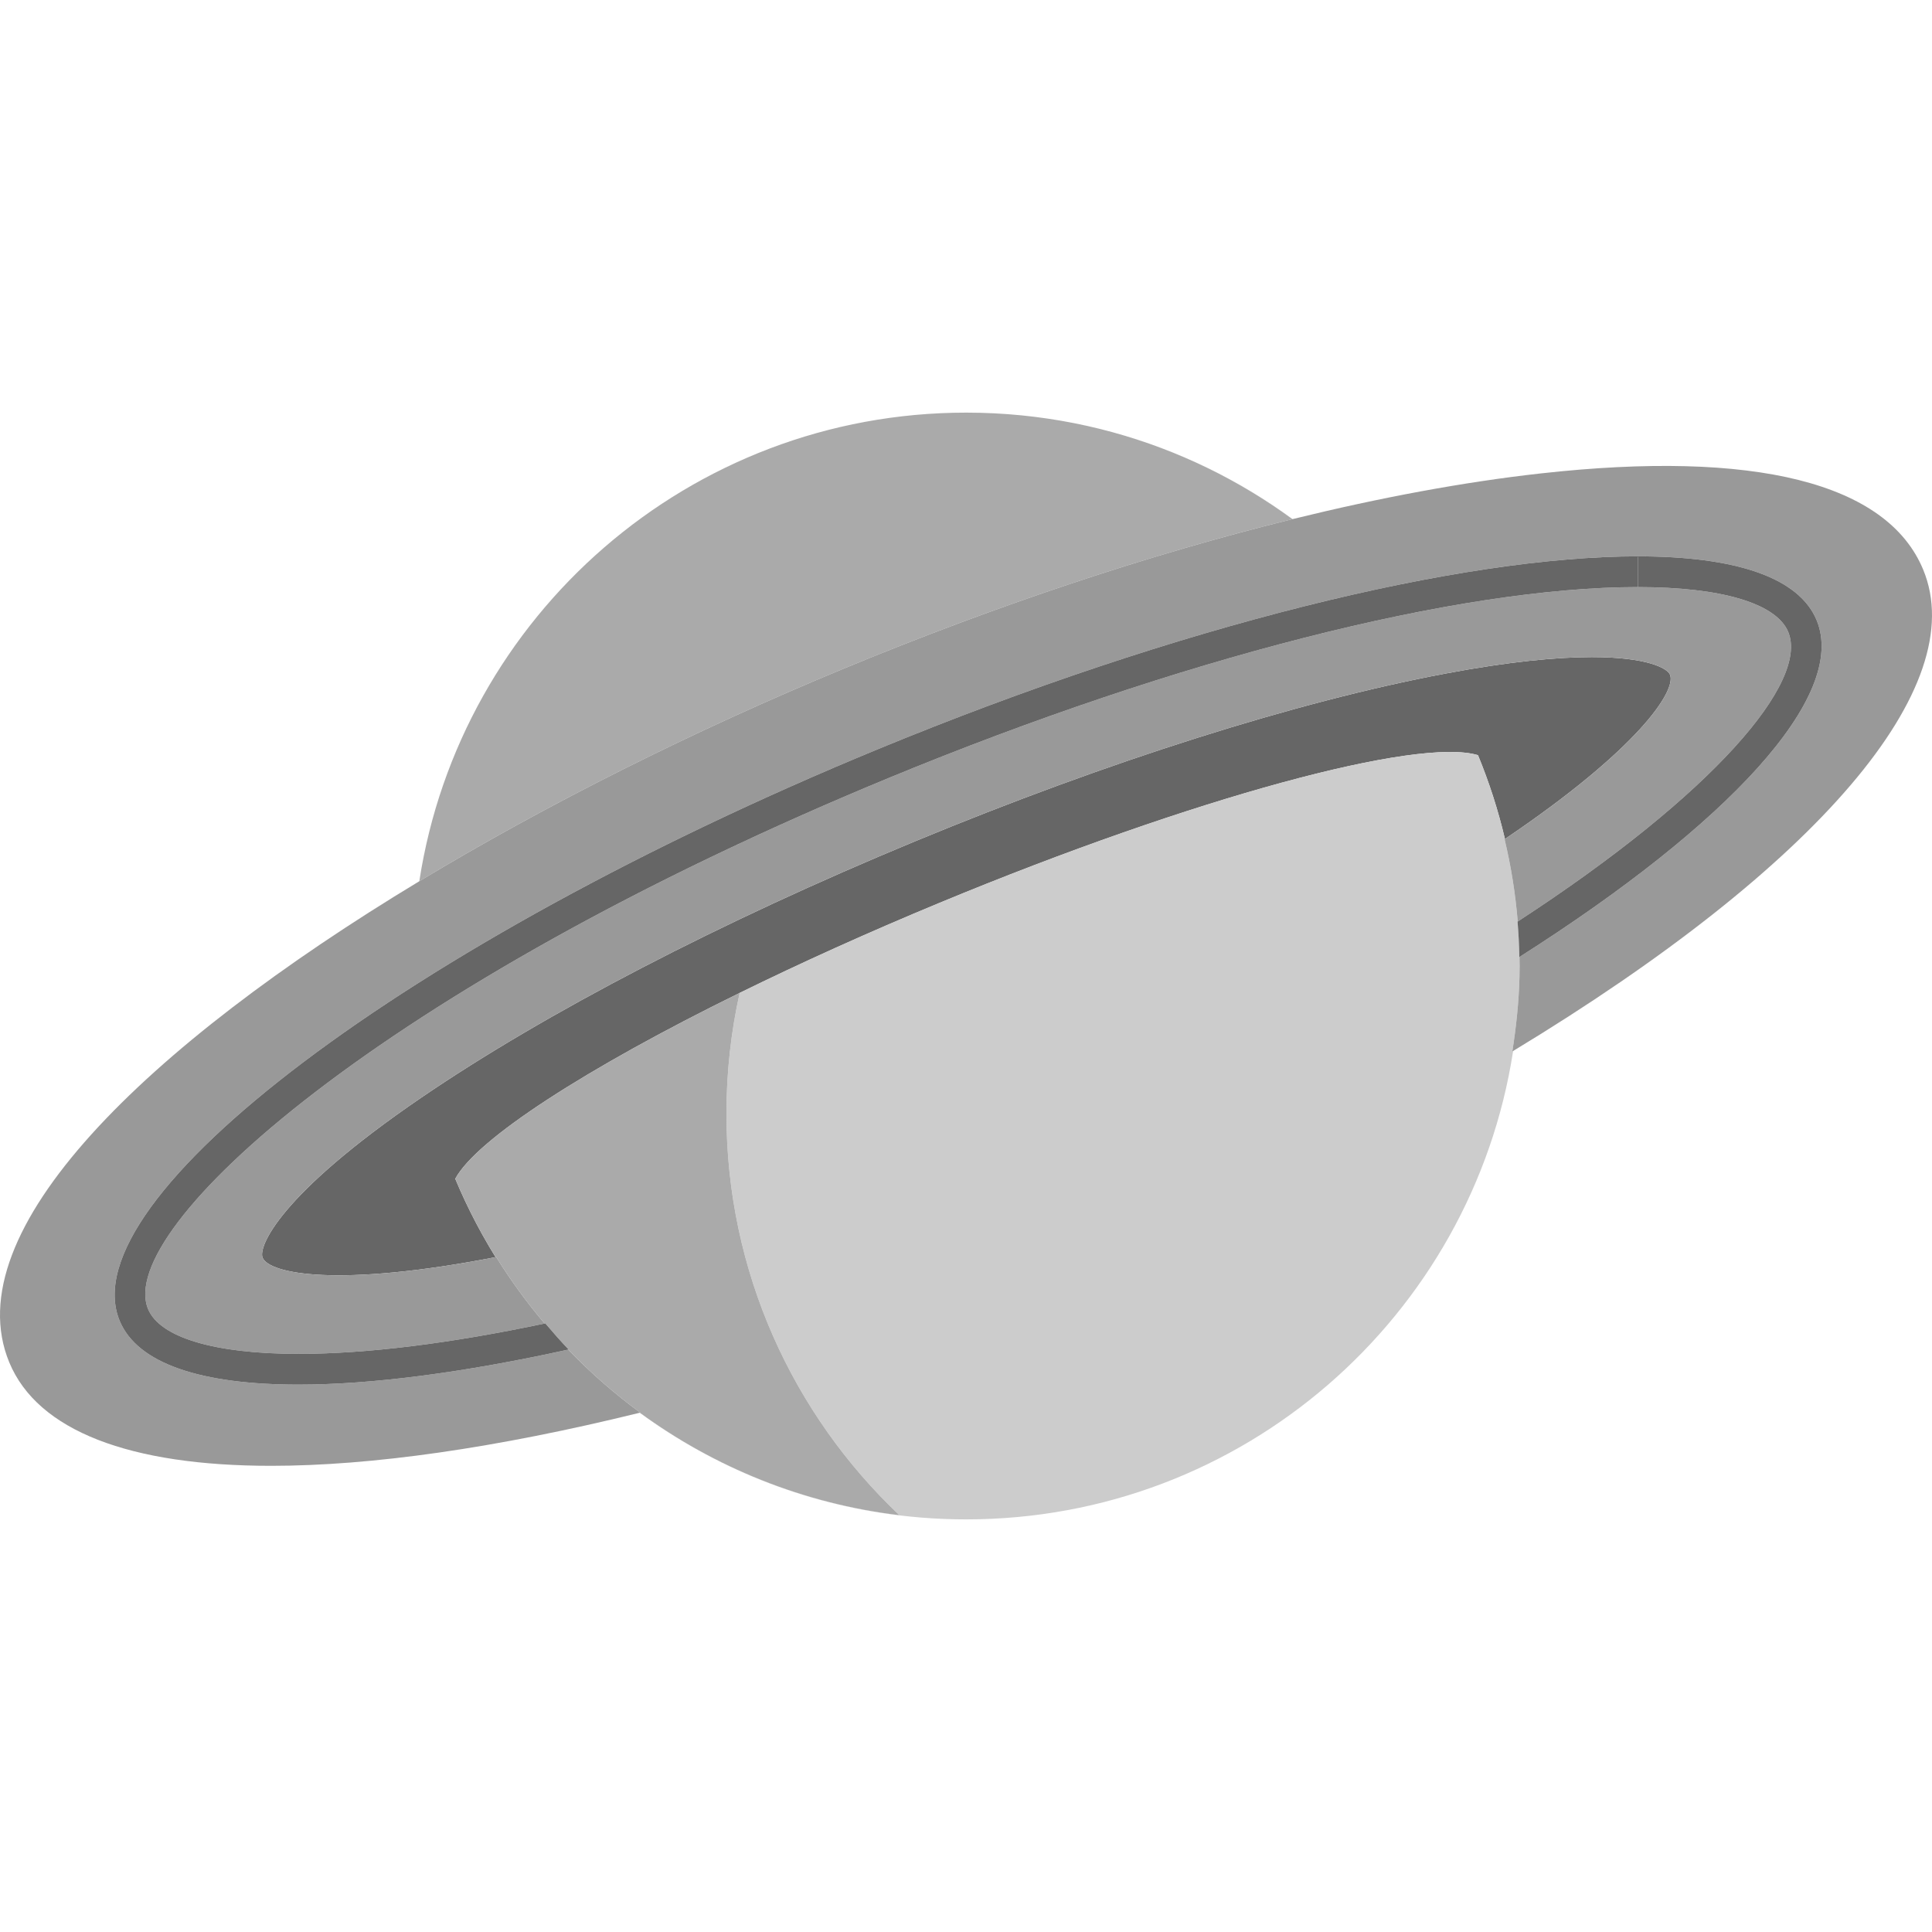
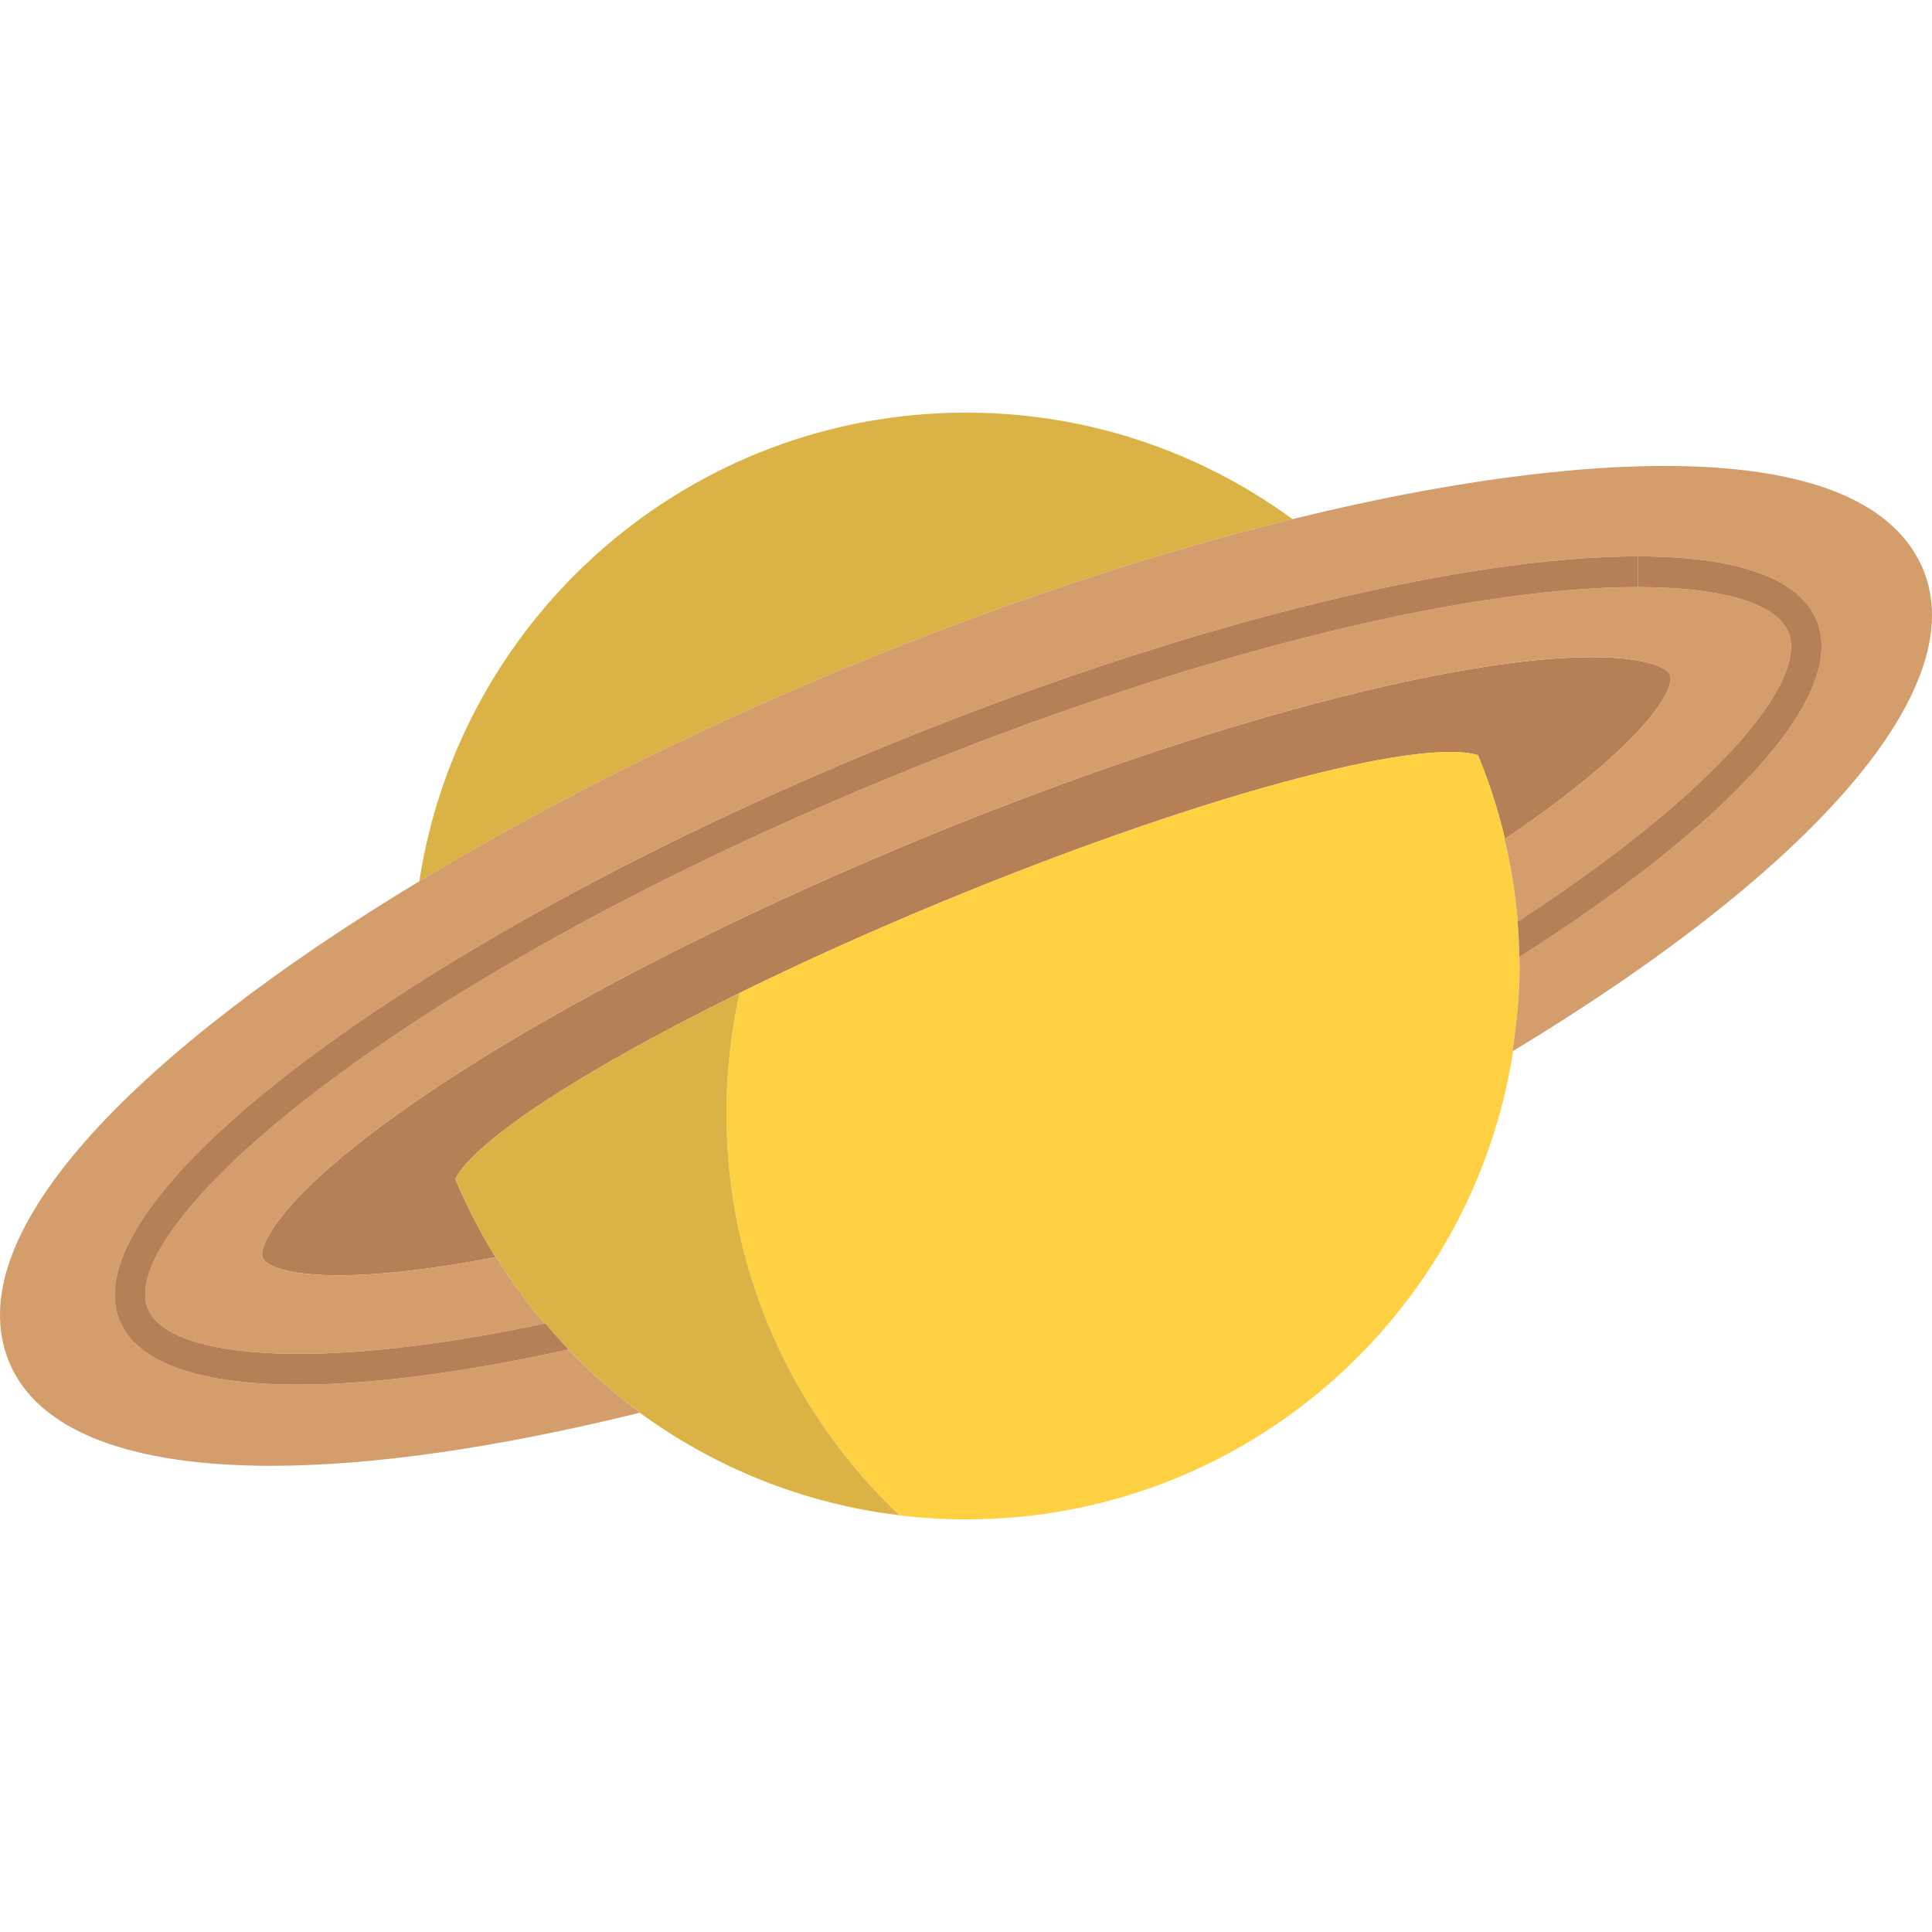
<svg xmlns="http://www.w3.org/2000/svg" version="1.1" id="Capa_1" x="0px" y="0px" viewBox="0 0 502.74 502.74" style="enable-background:new 0 0 502.74 502.74;" xml:space="preserve">
  <g>
    <path style="fill:none;" d="M395.431,251.37c0,0.962-0.018,1.919-0.036,2.876C395.418,253.291,395.431,252.332,395.431,251.37z" />
-     <path style="fill:#666666;" d="M434.563,175.558c-0.695-1.68-5.984-4.57-20.336-4.57c-8.906,0-21.297,1.109-38.25,4.313   c-38.578,7.281-87.578,22.789-137.969,43.664c-50.391,20.875-96.008,44.555-128.43,66.688   c-37.219,25.398-42.375,38.883-41.25,41.609c1.733,4.199,19.547,7.848,60.63-0.13c-1.195-1.927-2.345-3.885-3.449-5.871   c-0.039-0.07-0.079-0.141-0.118-0.211c-0.462-0.834-0.915-1.674-1.361-2.518c-0.077-0.146-0.154-0.292-0.231-0.438   c-0.417-0.795-0.826-1.595-1.228-2.399c-0.098-0.197-0.196-0.394-0.294-0.591c-0.382-0.772-0.758-1.547-1.126-2.327   c-0.109-0.231-0.217-0.464-0.325-0.696c-0.353-0.758-0.701-1.517-1.041-2.282c-0.114-0.257-0.225-0.515-0.338-0.772   c-0.329-0.753-0.656-1.507-0.973-2.267c-0.003-0.006-0.005-0.012-0.008-0.018c5.518-10.29,33.918-28.665,74.006-48.367   c15.792-7.762,33.396-15.729,52.128-23.488c66.279-27.454,124.41-43.083,139.996-38.382c2.892,7.013,5.251,14.301,7.016,21.819   C426.293,194.911,436.297,179.738,434.563,175.558z" />
-     <path style="fill:#CCCCCC;" d="M279.66,110.144c0.924,0.184,1.844,0.379,2.761,0.58   C281.504,110.523,280.584,110.328,279.66,110.144z" />
-     <path style="fill:#CCCCCC;" d="M286.315,111.634c1.041,0.26,2.078,0.53,3.111,0.813   C288.394,112.165,287.357,111.894,286.315,111.634z" />
-     <path style="fill:#CCCCCC;" d="M283.012,110.853c0.98,0.22,1.957,0.45,2.929,0.69C284.968,111.304,283.992,111.072,283.012,110.853   z" />
-     <path style="fill:#CCCCCC;" d="M395.394,254.246c0.019-0.957,0.036-1.915,0.036-2.876c0-0.786-0.022-1.565-0.035-2.348   c-0.012,0.008-0.023,0.015-0.035,0.022c-0.051-3.104-0.212-6.178-0.464-9.227c0.015-0.01,0.029-0.019,0.044-0.029   c-0.604-7.305-1.758-14.452-3.418-21.405c0.031-0.021,0.061-0.042,0.092-0.063c-1.766-7.518-4.124-14.807-7.016-21.819   c-15.586-4.7-73.717,10.929-139.996,38.382c-18.732,7.759-36.336,15.726-52.128,23.488c-2.248,10.108-3.443,20.613-3.443,31.398   c0,41.168,17.304,78.272,45.001,104.516c-25.063-3.021-48.141-12.482-67.54-26.67c-0.012,0.003-0.024,0.006-0.036,0.009   c23.819,17.44,53.191,27.745,84.975,27.745c72.008,0,131.67-52.855,142.31-121.885c-0.067,0.041-0.133,0.082-0.201,0.122   C394.526,267.263,395.231,260.825,395.394,254.246z" />
-     <path style="fill:#CCCCCC;" d="M336.357,135.08c-13.912-10.177-29.717-17.917-46.79-22.595   c17.057,4.682,32.842,12.433,46.744,22.606C336.326,135.087,336.341,135.083,336.357,135.08z" />
-     <path style="fill:#CCCCCC;" d="M272.829,108.955c0.812,0.121,1.619,0.254,2.427,0.388   C274.448,109.209,273.641,109.076,272.829,108.955z" />
-     <path style="fill:#CCCCCC;" d="M269.35,108.479c0.761,0.094,1.519,0.201,2.276,0.308   C270.869,108.68,270.112,108.573,269.35,108.479z" />
-     <path style="fill:#CCCCCC;" d="M265.837,108.085c0.706,0.07,1.407,0.153,2.11,0.233   C267.244,108.238,266.542,108.155,265.837,108.085z" />
-     <path style="fill:#CCCCCC;" d="M262.283,107.775c0.646,0.048,1.289,0.109,1.934,0.166   C263.572,107.885,262.929,107.824,262.283,107.775z" />
-     <path style="fill:#CCCCCC;" d="M255.08,107.416c0.45,0.011,0.898,0.034,1.347,0.05C255.978,107.45,255.53,107.427,255.08,107.416z" />
-     <path style="fill:#CCCCCC;" d="M258.699,107.552c0.573,0.029,1.142,0.07,1.713,0.105   C259.841,107.622,259.271,107.581,258.699,107.552z" />
-     <path style="fill:#CCCCCC;" d="M276.269,109.511c0.867,0.151,1.73,0.313,2.592,0.479   C277.999,109.825,277.136,109.662,276.269,109.511z" />
-     <path style="fill:#CCCCCC;" d="M128.965,327.129c-1.196-1.927-2.35-3.883-3.456-5.87c1.105,1.987,2.255,3.944,3.449,5.871   C128.961,327.13,128.963,327.13,128.965,327.129z" />
-     <path style="fill:#CCCCCC;" d="M119.786,309.797c0.34,0.765,0.688,1.524,1.041,2.282   C120.474,311.322,120.126,310.562,119.786,309.797z" />
-     <path style="fill:#CCCCCC;" d="M122.572,315.693c0.402,0.804,0.811,1.603,1.228,2.399   C123.383,317.297,122.974,316.497,122.572,315.693z" />
-     <path style="fill:#CCCCCC;" d="M124.03,318.53c0.446,0.844,0.899,1.684,1.361,2.518C124.929,320.214,124.477,319.374,124.03,318.53   z" />
-     <path style="fill:#CCCCCC;" d="M121.152,312.775c0.368,0.78,0.744,1.555,1.126,2.327   C121.896,314.33,121.521,313.554,121.152,312.775z" />
-     <path style="fill:#CCCCCC;" d="M118.476,306.758c0.317,0.76,0.643,1.514,0.973,2.267   C119.119,308.272,118.793,307.517,118.476,306.758z" />
-     <path style="fill:#AAAAAA;" d="M189.031,289.77c0-10.785,1.195-21.29,3.443-31.398c-40.088,19.702-68.488,38.078-74.006,48.367   c0.003,0.006,0.005,0.012,0.008,0.018c0.317,0.76,0.643,1.514,0.973,2.267c0.113,0.257,0.224,0.516,0.338,0.772   c0.34,0.765,0.688,1.525,1.041,2.282c0.108,0.232,0.215,0.464,0.325,0.696c0.368,0.78,0.744,1.555,1.126,2.327   c0.098,0.197,0.196,0.394,0.294,0.591c0.402,0.804,0.811,1.604,1.228,2.399c0.076,0.146,0.154,0.292,0.231,0.438   c0.446,0.844,0.899,1.684,1.361,2.518c0.039,0.071,0.079,0.141,0.118,0.211c1.106,1.987,2.26,3.943,3.456,5.87   c0.052-0.01,0.101-0.019,0.153-0.029c3.776,6.088,7.995,11.867,12.604,17.303c0.059-0.012,0.117-0.024,0.177-0.037   c1.97,2.32,3.965,4.608,6.075,6.797c-0.04,0.009-0.078,0.017-0.118,0.025c5.762,5.985,12.032,11.477,18.751,16.399   c-0.039,0.01-0.076,0.018-0.115,0.028c19.399,14.188,42.477,23.649,67.54,26.67C206.335,368.042,189.031,330.938,189.031,289.77z" />
-     <path style="fill:#AAAAAA;" d="M336.311,135.091c-13.902-10.173-29.687-17.924-46.744-22.606c-0.047-0.013-0.094-0.025-0.141-0.038   c-1.032-0.282-2.069-0.553-3.111-0.813c-0.125-0.031-0.25-0.061-0.374-0.091c-0.973-0.24-1.949-0.47-2.929-0.69   c-0.197-0.044-0.394-0.085-0.591-0.128c-0.917-0.202-1.837-0.396-2.761-0.58c-0.266-0.053-0.533-0.102-0.799-0.153   c-0.862-0.167-1.725-0.329-2.592-0.479c-0.337-0.059-0.676-0.112-1.013-0.168c-0.807-0.135-1.615-0.267-2.427-0.388   c-0.4-0.06-0.802-0.112-1.202-0.168c-0.757-0.106-1.515-0.213-2.276-0.308c-0.467-0.058-0.936-0.107-1.404-0.161   c-0.703-0.08-1.404-0.163-2.11-0.233c-0.539-0.054-1.08-0.096-1.62-0.144c-0.644-0.057-1.287-0.118-1.934-0.166   c-0.622-0.046-1.247-0.08-1.871-0.118c-0.571-0.035-1.14-0.076-1.713-0.105c-0.755-0.038-1.514-0.06-2.272-0.086   c-0.449-0.015-0.897-0.038-1.347-0.05c-1.213-0.03-2.429-0.046-3.649-0.046c-72.03,0-131.706,52.886-142.32,121.946   c33.467-20.203,71.687-39.286,110.289-55.274C259.584,157.396,299.477,144.157,336.311,135.091z" />
-     <path style="fill:#999999;" d="M500.446,148.229v-0.004c-9.359-22.59-43.781-31.23-99.531-25.031   c-19.884,2.215-41.629,6.243-64.558,11.885c-0.015,0.004-0.031,0.008-0.046,0.011c-36.833,9.066-76.726,22.305-116.911,38.951   c-38.602,15.988-76.822,35.071-110.289,55.274C37.917,272.293-11.737,320.347,2.415,354.518   c7.398,17.844,31.414,26.914,68.148,26.914c26.028,0,58.493-4.599,95.893-13.807c0.012-0.003,0.024-0.006,0.036-0.009   c0.039-0.01,0.076-0.018,0.115-0.028c-6.719-4.922-12.989-10.414-18.751-16.399c-27.116,5.97-51.087,9.111-70.179,9.111   c-25.144,0-41.901-5.37-46.548-16.627c-13.104-31.747,75.128-98.287,197.071-148.621c78.701-32.485,152.217-50.281,197.977-50.283   c0.003,0,0.009,0,0.009,0v0v0c25.139,0,41.893,5.371,46.539,16.627c8.173,19.799-23.077,53.132-77.33,87.626   c0.013,0.782,0.035,1.562,0.035,2.348c0,0.962-0.013,1.921-0.036,2.876c-0.163,6.579-0.868,13.017-1.854,19.361   c0.068-0.041,0.133-0.082,0.201-0.122C473.159,225.421,513.054,178.686,500.446,148.229z" />
-     <path style="fill:#999999;" d="M231.253,202.447C99.035,257.022,29.891,319.706,38.524,340.621   c3.063,7.422,17.334,11.68,39.153,11.68c17.928,0,39.741-2.764,64.045-7.897c-4.61-5.436-8.828-11.216-12.604-17.303   c-0.052,0.01-0.101,0.019-0.153,0.029c-0.002,0-0.004,0.001-0.006,0.001c-41.083,7.978-58.897,4.329-60.63,0.13   c-1.125-2.727,4.031-16.211,41.25-41.609c32.422-22.133,78.039-45.813,128.43-66.688c50.391-20.875,99.39-36.383,137.969-43.664   c16.953-3.203,29.344-4.313,38.25-4.313c14.352,0,19.641,2.891,20.336,4.57c1.733,4.18-8.271,19.353-42.949,42.764   c-0.031,0.021-0.061,0.042-0.092,0.063c1.66,6.953,2.814,14.1,3.418,21.405c51.099-33.256,75.75-62.353,70.39-75.34   c-3.063-7.422-17.331-11.68-39.144-11.68v-8l-0.008,8C379.478,152.771,306.609,171.343,231.253,202.447z" />
-     <path style="fill:#666666;" d="M141.899,344.367c-0.059,0.013-0.117,0.024-0.177,0.037c-24.305,5.134-46.117,7.897-64.045,7.897   c-21.818,0-36.089-4.257-39.153-11.68c-8.633-20.915,60.511-83.599,192.729-138.174c75.356-31.104,148.225-49.676,194.925-49.678   l0.008-8c0,0-0.006,0-0.009,0c-45.76,0.002-119.276,17.798-197.977,50.283C106.257,245.387,18.025,311.927,31.129,343.674   c4.647,11.258,21.404,16.627,46.548,16.627c19.092,0,43.063-3.141,70.179-9.111c0.04-0.009,0.078-0.017,0.118-0.025   C145.864,348.975,143.869,346.687,141.899,344.367z" />
-     <line style="fill:none;stroke:#666666;stroke-width:0;stroke-linecap:round;stroke-linejoin:round;" x1="426.186" y1="144.77" x2="426.186" y2="144.769" />
-     <path style="fill:#666666;" d="M465.33,164.449c5.361,12.987-19.291,42.084-70.39,75.34c-0.015,0.01-0.029,0.019-0.044,0.029   c0.252,3.049,0.413,6.124,0.464,9.227c0.012-0.007,0.023-0.015,0.035-0.022c54.253-34.494,85.502-67.827,77.33-87.626   c-4.646-11.256-21.4-16.627-46.539-16.627v8C447.999,152.769,462.267,157.026,465.33,164.449z" />
+     <path style="fill:#B68057;" d="M434.563,175.558c-0.695-1.68-5.984-4.57-20.336-4.57c-8.906,0-21.297,1.109-38.25,4.313   c-38.578,7.281-87.578,22.789-137.969,43.664c-50.391,20.875-96.008,44.555-128.43,66.688   c-37.219,25.398-42.375,38.883-41.25,41.609c1.733,4.199,19.547,7.848,60.63-0.13c-1.195-1.927-2.345-3.885-3.449-5.871   c-0.039-0.07-0.079-0.141-0.118-0.211c-0.462-0.834-0.915-1.674-1.361-2.518c-0.077-0.146-0.154-0.292-0.231-0.438   c-0.417-0.795-0.826-1.595-1.228-2.399c-0.098-0.197-0.196-0.394-0.294-0.591c-0.382-0.772-0.758-1.547-1.126-2.327   c-0.109-0.231-0.217-0.464-0.325-0.696c-0.353-0.758-0.701-1.517-1.041-2.282c-0.114-0.257-0.225-0.515-0.338-0.772   c-0.329-0.753-0.656-1.507-0.973-2.267c-0.003-0.006-0.005-0.012-0.008-0.018c5.518-10.29,33.918-28.665,74.006-48.367   c15.792-7.762,33.396-15.729,52.128-23.488c66.279-27.454,124.41-43.083,139.996-38.382c2.892,7.013,5.251,14.301,7.016,21.819   C426.293,194.911,436.297,179.738,434.563,175.558z" />
+     <path style="fill:#FFD042;" d="M279.66,110.144c0.924,0.184,1.844,0.379,2.761,0.58   C281.504,110.523,280.584,110.328,279.66,110.144z" />
+     <path style="fill:#FFD042;" d="M286.315,111.634c1.041,0.26,2.078,0.53,3.111,0.813   C288.394,112.165,287.357,111.894,286.315,111.634z" />
+     <path style="fill:#FFD042;" d="M283.012,110.853c0.98,0.22,1.957,0.45,2.929,0.69C284.968,111.304,283.992,111.072,283.012,110.853   z" />
+     <path style="fill:#FFD042;" d="M395.394,254.246c0.019-0.957,0.036-1.915,0.036-2.876c0-0.786-0.022-1.565-0.035-2.348   c-0.012,0.008-0.023,0.015-0.035,0.022c-0.051-3.104-0.212-6.178-0.464-9.227c0.015-0.01,0.029-0.019,0.044-0.029   c-0.604-7.305-1.758-14.452-3.418-21.405c0.031-0.021,0.061-0.042,0.092-0.063c-1.766-7.518-4.124-14.807-7.016-21.819   c-15.586-4.7-73.717,10.929-139.996,38.382c-18.732,7.759-36.336,15.726-52.128,23.488c-2.248,10.108-3.443,20.613-3.443,31.398   c0,41.168,17.304,78.272,45.001,104.516c-25.063-3.021-48.141-12.482-67.54-26.67c-0.012,0.003-0.024,0.006-0.036,0.009   c23.819,17.44,53.191,27.745,84.975,27.745c72.008,0,131.67-52.855,142.31-121.885c-0.067,0.041-0.133,0.082-0.201,0.122   C394.526,267.263,395.231,260.825,395.394,254.246z" />
+     <path style="fill:#FFD042;" d="M336.357,135.08c-13.912-10.177-29.717-17.917-46.79-22.595   c17.057,4.682,32.842,12.433,46.744,22.606C336.326,135.087,336.341,135.083,336.357,135.08z" />
+     <path style="fill:#FFD042;" d="M272.829,108.955c0.812,0.121,1.619,0.254,2.427,0.388   C274.448,109.209,273.641,109.076,272.829,108.955z" />
+     <path style="fill:#FFD042;" d="M269.35,108.479c0.761,0.094,1.519,0.201,2.276,0.308   C270.869,108.68,270.112,108.573,269.35,108.479z" />
+     <path style="fill:#FFD042;" d="M265.837,108.085c0.706,0.07,1.407,0.153,2.11,0.233   C267.244,108.238,266.542,108.155,265.837,108.085z" />
+     <path style="fill:#FFD042;" d="M262.283,107.775c0.646,0.048,1.289,0.109,1.934,0.166   C263.572,107.885,262.929,107.824,262.283,107.775z" />
+     <path style="fill:#FFD042;" d="M255.08,107.416c0.45,0.011,0.898,0.034,1.347,0.05C255.978,107.45,255.53,107.427,255.08,107.416z" />
+     <path style="fill:#FFD042;" d="M258.699,107.552c0.573,0.029,1.142,0.07,1.713,0.105   C259.841,107.622,259.271,107.581,258.699,107.552z" />
+     <path style="fill:#FFD042;" d="M276.269,109.511c0.867,0.151,1.73,0.313,2.592,0.479   C277.999,109.825,277.136,109.662,276.269,109.511z" />
+     <path style="fill:#FFD042;" d="M128.965,327.129c-1.196-1.927-2.35-3.883-3.456-5.87c1.105,1.987,2.255,3.944,3.449,5.871   C128.961,327.13,128.963,327.13,128.965,327.129z" />
+     <path style="fill:#FFD042;" d="M119.786,309.797c0.34,0.765,0.688,1.524,1.041,2.282   C120.474,311.322,120.126,310.562,119.786,309.797z" />
+     <path style="fill:#FFD042;" d="M122.572,315.693c0.402,0.804,0.811,1.603,1.228,2.399   C123.383,317.297,122.974,316.497,122.572,315.693z" />
+     <path style="fill:#FFD042;" d="M124.03,318.53c0.446,0.844,0.899,1.684,1.361,2.518C124.929,320.214,124.477,319.374,124.03,318.53   z" />
+     <path style="fill:#FFD042;" d="M121.152,312.775c0.368,0.78,0.744,1.555,1.126,2.327   C121.896,314.33,121.521,313.554,121.152,312.775z" />
+     <path style="fill:#FFD042;" d="M118.476,306.758c0.317,0.76,0.643,1.514,0.973,2.267   C119.119,308.272,118.793,307.517,118.476,306.758z" />
+     <path style="fill:#DBB246;" d="M189.031,289.77c0-10.785,1.195-21.29,3.443-31.398c-40.088,19.702-68.488,38.078-74.006,48.367   c0.003,0.006,0.005,0.012,0.008,0.018c0.317,0.76,0.643,1.514,0.973,2.267c0.113,0.257,0.224,0.516,0.338,0.772   c0.34,0.765,0.688,1.525,1.041,2.282c0.108,0.232,0.215,0.464,0.325,0.696c0.368,0.78,0.744,1.555,1.126,2.327   c0.098,0.197,0.196,0.394,0.294,0.591c0.402,0.804,0.811,1.604,1.228,2.399c0.076,0.146,0.154,0.292,0.231,0.438   c0.446,0.844,0.899,1.684,1.361,2.518c0.039,0.071,0.079,0.141,0.118,0.211c1.106,1.987,2.26,3.943,3.456,5.87   c0.052-0.01,0.101-0.019,0.153-0.029c3.776,6.088,7.995,11.867,12.604,17.303c0.059-0.012,0.117-0.024,0.177-0.037   c1.97,2.32,3.965,4.608,6.075,6.797c-0.04,0.009-0.078,0.017-0.118,0.025c5.762,5.985,12.032,11.477,18.751,16.399   c-0.039,0.01-0.076,0.018-0.115,0.028c19.399,14.188,42.477,23.649,67.54,26.67C206.335,368.042,189.031,330.938,189.031,289.77z" />
+     <path style="fill:#DBB246;" d="M336.311,135.091c-13.902-10.173-29.687-17.924-46.744-22.606c-0.047-0.013-0.094-0.025-0.141-0.038   c-1.032-0.282-2.069-0.553-3.111-0.813c-0.125-0.031-0.25-0.061-0.374-0.091c-0.973-0.24-1.949-0.47-2.929-0.69   c-0.197-0.044-0.394-0.085-0.591-0.128c-0.917-0.202-1.837-0.396-2.761-0.58c-0.266-0.053-0.533-0.102-0.799-0.153   c-0.862-0.167-1.725-0.329-2.592-0.479c-0.337-0.059-0.676-0.112-1.013-0.168c-0.807-0.135-1.615-0.267-2.427-0.388   c-0.4-0.06-0.802-0.112-1.202-0.168c-0.757-0.106-1.515-0.213-2.276-0.308c-0.467-0.058-0.936-0.107-1.404-0.161   c-0.703-0.08-1.404-0.163-2.11-0.233c-0.539-0.054-1.08-0.096-1.62-0.144c-0.644-0.057-1.287-0.118-1.934-0.166   c-0.622-0.046-1.247-0.08-1.871-0.118c-0.571-0.035-1.14-0.076-1.713-0.105c-0.755-0.038-1.514-0.06-2.272-0.086   c-0.449-0.015-0.897-0.038-1.347-0.05c-1.213-0.03-2.429-0.046-3.649-0.046c-72.03,0-131.706,52.886-142.32,121.946   c33.467-20.203,71.687-39.286,110.289-55.274C259.584,157.396,299.477,144.157,336.311,135.091z" />
+     <path style="fill:#D49E6C;" d="M500.446,148.229v-0.004c-9.359-22.59-43.781-31.23-99.531-25.031   c-19.884,2.215-41.629,6.243-64.558,11.885c-0.015,0.004-0.031,0.008-0.046,0.011c-36.833,9.066-76.726,22.305-116.911,38.951   c-38.602,15.988-76.822,35.071-110.289,55.274C37.917,272.293-11.737,320.347,2.415,354.518   c7.398,17.844,31.414,26.914,68.148,26.914c26.028,0,58.493-4.599,95.893-13.807c0.012-0.003,0.024-0.006,0.036-0.009   c0.039-0.01,0.076-0.018,0.115-0.028c-6.719-4.922-12.989-10.414-18.751-16.399c-27.116,5.97-51.087,9.111-70.179,9.111   c-25.144,0-41.901-5.37-46.548-16.627c-13.104-31.747,75.128-98.287,197.071-148.621c78.701-32.485,152.217-50.281,197.977-50.283   c0.003,0,0.009,0,0.009,0v0v0c25.139,0,41.893,5.371,46.539,16.627c8.173,19.799-23.077,53.132-77.33,87.626   c0.013,0.782,0.035,1.562,0.035,2.348c0,0.962-0.013,1.921-0.036,2.876c-0.163,6.579-0.868,13.017-1.854,19.361   c0.068-0.041,0.133-0.082,0.201-0.122C473.159,225.421,513.054,178.686,500.446,148.229z" />
+     <path style="fill:#D49E6C;" d="M231.253,202.447C99.035,257.022,29.891,319.706,38.524,340.621   c3.063,7.422,17.334,11.68,39.153,11.68c17.928,0,39.741-2.764,64.045-7.897c-4.61-5.436-8.828-11.216-12.604-17.303   c-0.052,0.01-0.101,0.019-0.153,0.029c-0.002,0-0.004,0.001-0.006,0.001c-41.083,7.978-58.897,4.329-60.63,0.13   c-1.125-2.727,4.031-16.211,41.25-41.609c32.422-22.133,78.039-45.813,128.43-66.688c50.391-20.875,99.39-36.383,137.969-43.664   c16.953-3.203,29.344-4.313,38.25-4.313c14.352,0,19.641,2.891,20.336,4.57c1.733,4.18-8.271,19.353-42.949,42.764   c-0.031,0.021-0.061,0.042-0.092,0.063c1.66,6.953,2.814,14.1,3.418,21.405c51.099-33.256,75.75-62.353,70.39-75.34   c-3.063-7.422-17.331-11.68-39.144-11.68v-8l-0.008,8C379.478,152.771,306.609,171.343,231.253,202.447z" />
+     <path style="fill:#B68057;" d="M141.899,344.367c-0.059,0.013-0.117,0.024-0.177,0.037c-24.305,5.134-46.117,7.897-64.045,7.897   c-21.818,0-36.089-4.257-39.153-11.68c-8.633-20.915,60.511-83.599,192.729-138.174c75.356-31.104,148.225-49.676,194.925-49.678   l0.008-8c0,0-0.006,0-0.009,0c-45.76,0.002-119.276,17.798-197.977,50.283C106.257,245.387,18.025,311.927,31.129,343.674   c4.647,11.258,21.404,16.627,46.548,16.627c19.092,0,43.063-3.141,70.179-9.111c0.04-0.009,0.078-0.017,0.118-0.025   C145.864,348.975,143.869,346.687,141.899,344.367z" />
+     <line style="fill:none;stroke:#B68057;stroke-width:0;stroke-linecap:round;stroke-linejoin:round;" x1="426.186" y1="144.77" x2="426.186" y2="144.769" />
+     <path style="fill:#B68057;" d="M465.33,164.449c5.361,12.987-19.291,42.084-70.39,75.34c-0.015,0.01-0.029,0.019-0.044,0.029   c0.252,3.049,0.413,6.124,0.464,9.227c0.012-0.007,0.023-0.015,0.035-0.022c54.253-34.494,85.502-67.827,77.33-87.626   c-4.646-11.256-21.4-16.627-46.539-16.627v8C447.999,152.769,462.267,157.026,465.33,164.449z" />
  </g>
  <g>
</g>
  <g>
</g>
  <g>
</g>
  <g>
</g>
  <g>
</g>
  <g>
</g>
  <g>
</g>
  <g>
</g>
  <g>
</g>
  <g>
</g>
  <g>
</g>
  <g>
</g>
  <g>
</g>
  <g>
</g>
  <g>
</g>
</svg>
